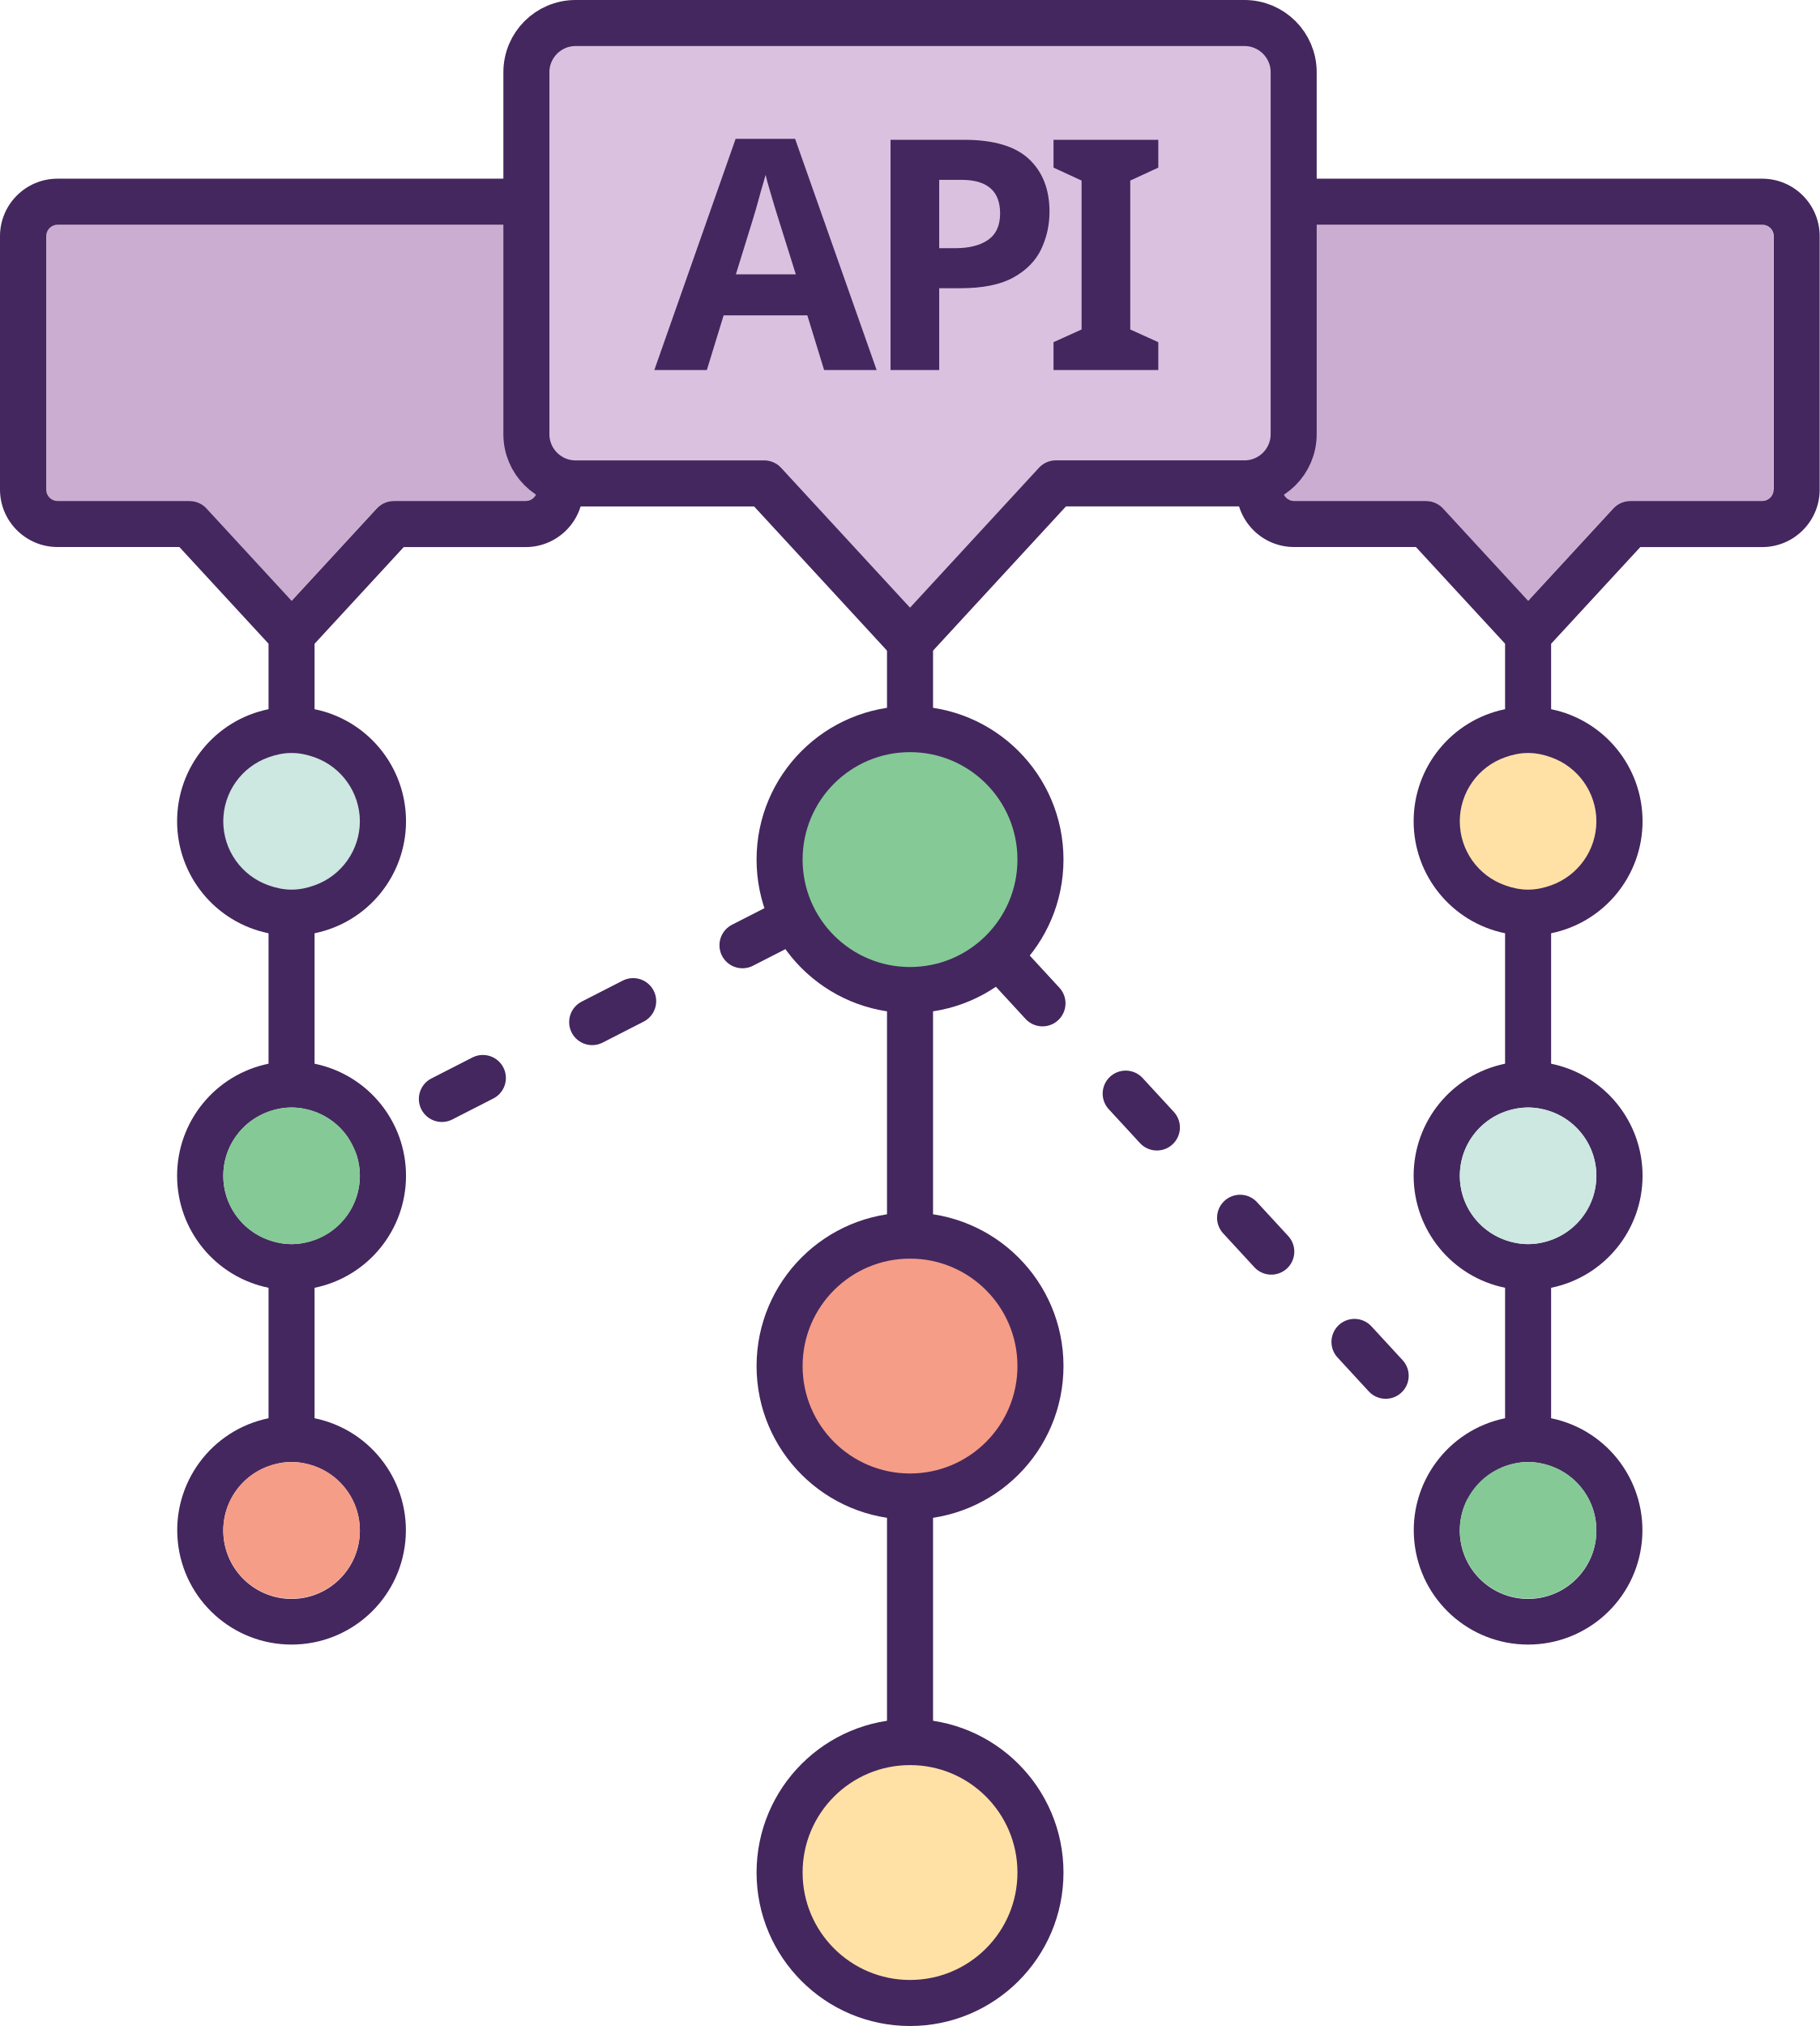
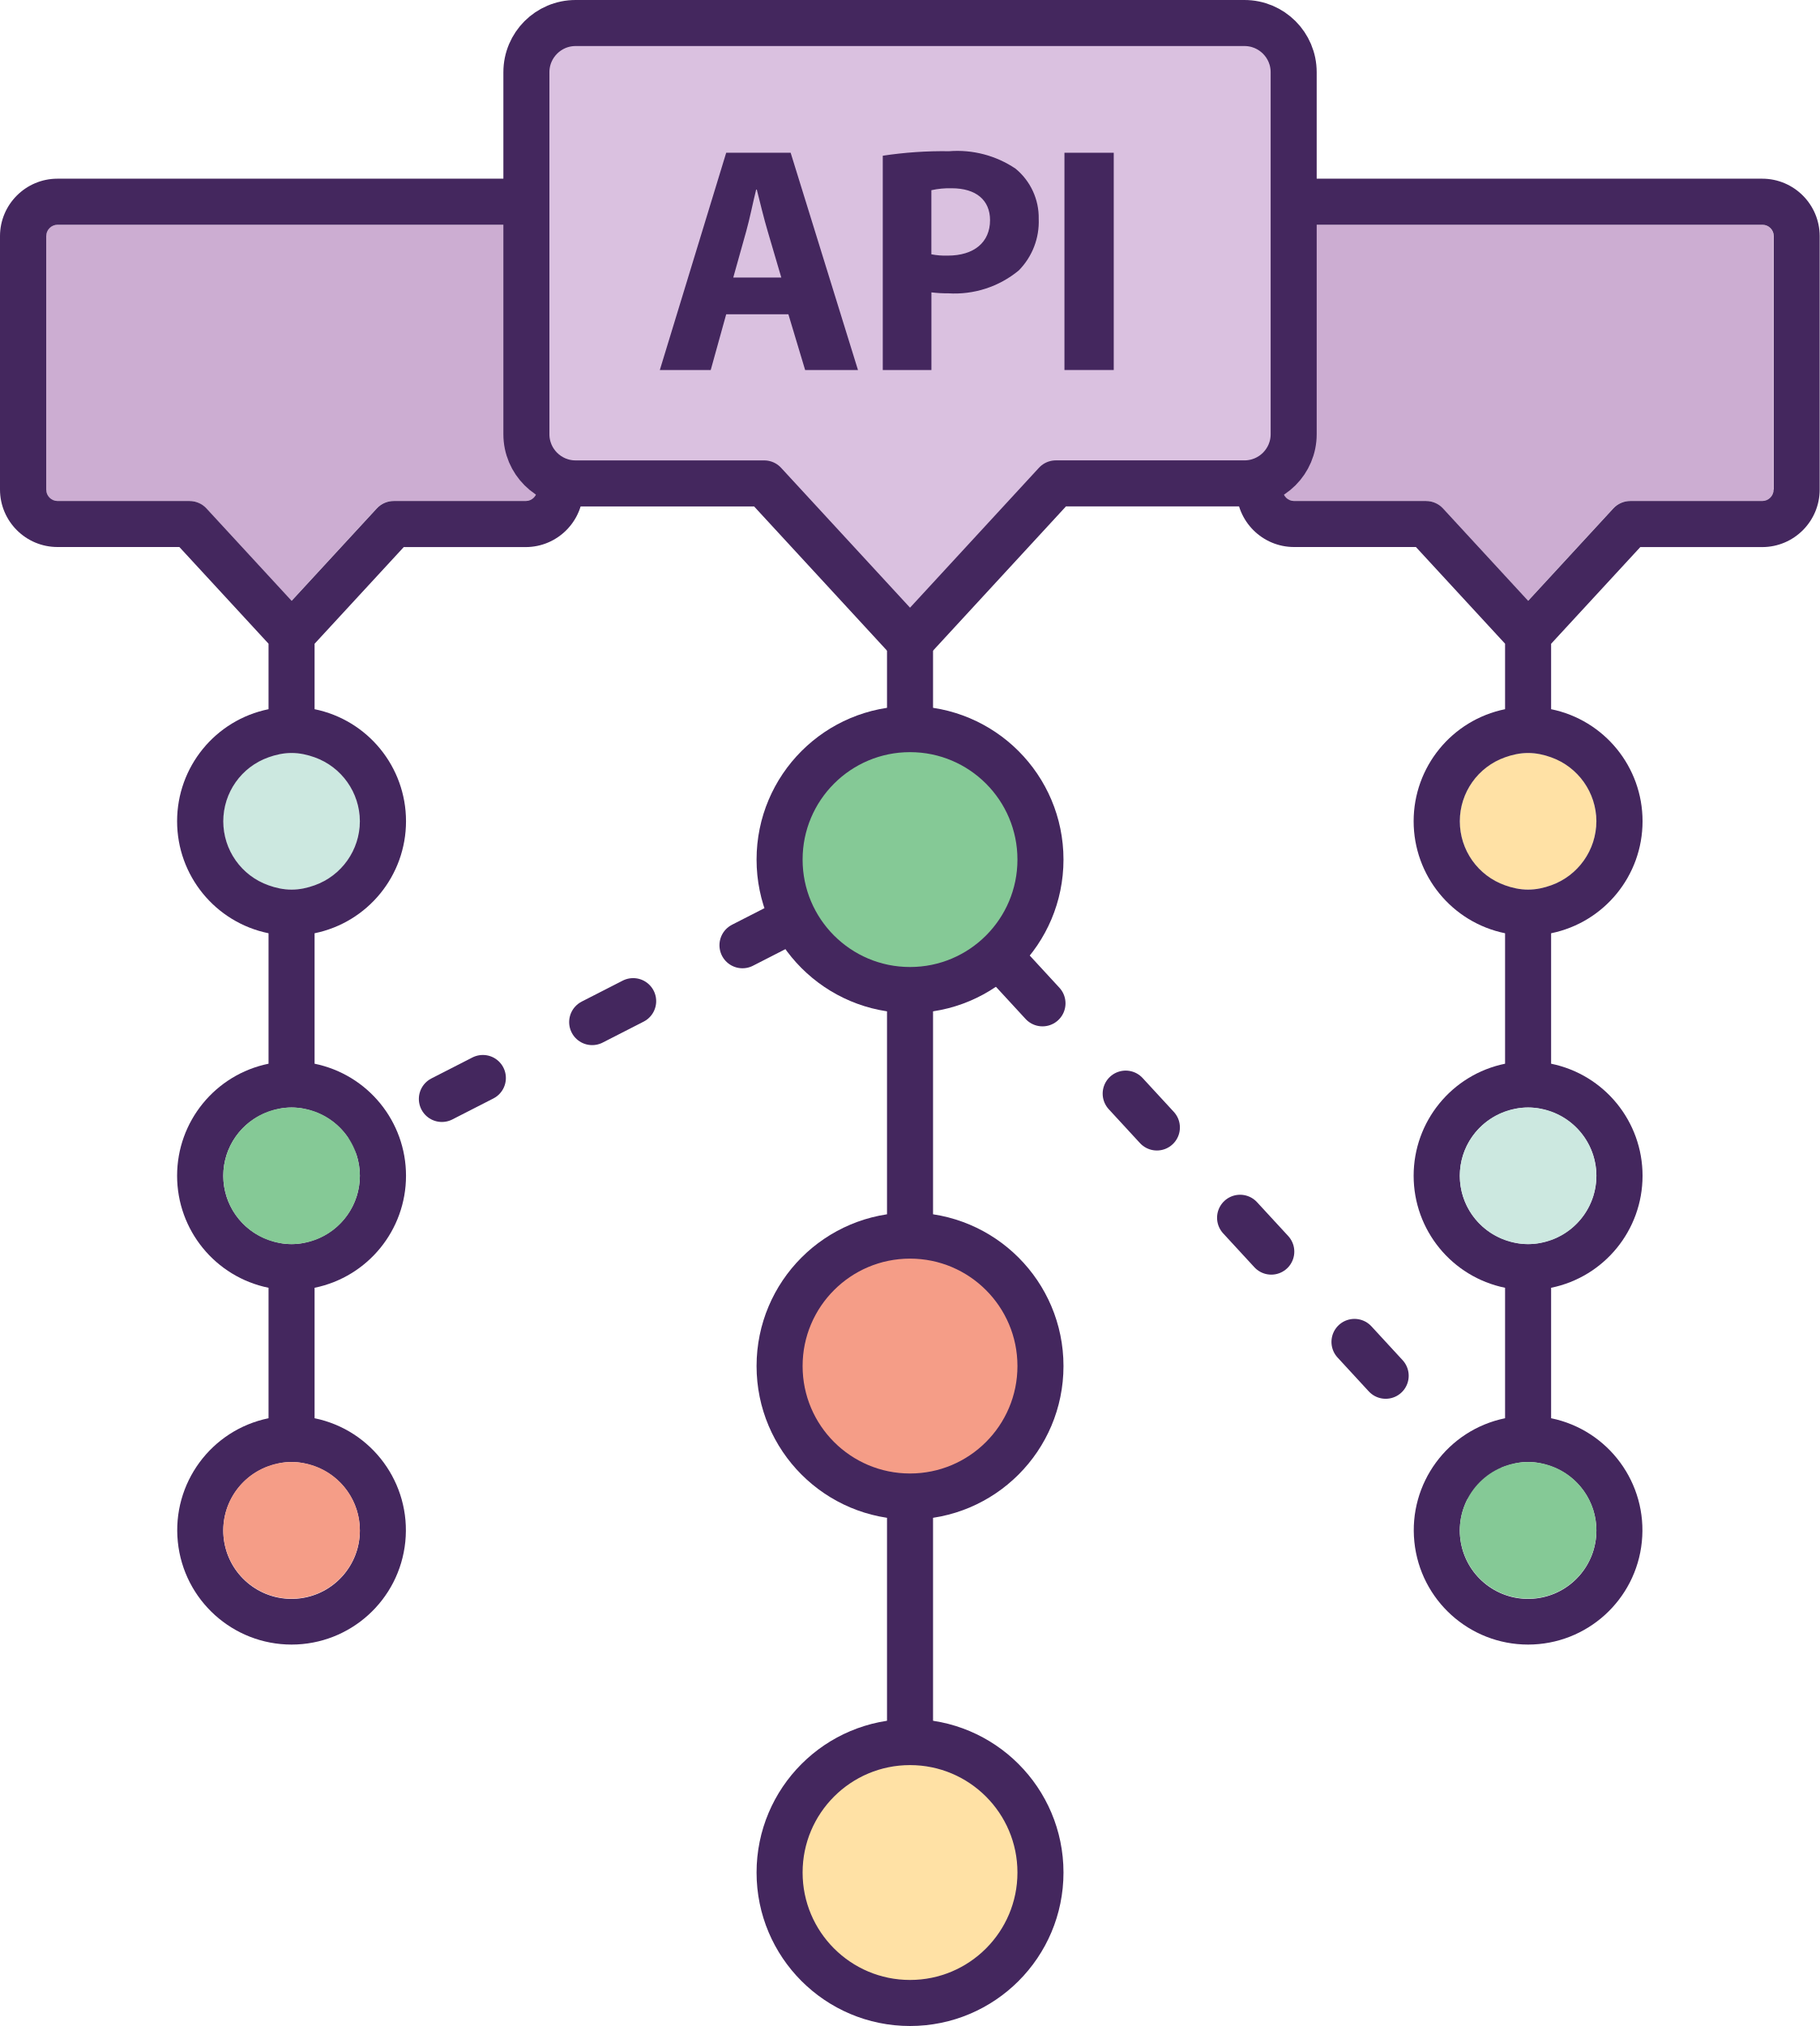
<svg xmlns="http://www.w3.org/2000/svg" id="Layer_1" data-name="Layer 1" viewBox="0 0 118.578 132.011">
  <path d="M74.966,69.79a0.745,0.745,0,0,0,.745-0.745V52.534a0.745,0.745,0,0,0-.745-0.744H44.455a0.745,0.745,0,0,0-.744.744V69.045a0.745,0.745,0,0,0,.744.745h8.6a1.5,1.5,0,0,1,1.1.483l5.55,6.021,5.55-6.021a1.5,1.5,0,0,1,1.1-.483h8.6Z" transform="translate(-40.711 -37.147)" style="fill:#ccadd2" />
  <polyline points="19 76.613 59.301 56.009 99.578 99.714" style="fill:none;stroke:#44275e;stroke-linecap:round;stroke-miterlimit:10;stroke-width:3px;stroke-dasharray:3,8" />
  <circle cx="19" cy="53.512" r="4.45" style="fill:#cce8e0" />
  <path d="M74.966,48.79H44.455a3.748,3.748,0,0,0-3.744,3.744V69.045a3.749,3.749,0,0,0,3.744,3.745H52.4l5.81,6.3v4.267a7.451,7.451,0,0,0,0,14.6v8.5a7.451,7.451,0,0,0,0,14.6v8.5a7.45,7.45,0,1,0,3,0v-8.5a7.451,7.451,0,0,0,0-14.6v-8.5a7.451,7.451,0,0,0,0-14.6V79.094l5.811-6.3h7.945a3.749,3.749,0,0,0,3.745-3.745V52.534A3.749,3.749,0,0,0,74.966,48.79ZM64.161,136.861a4.45,4.45,0,1,1-5.95-4.172,4.878,4.878,0,0,1,.714-0.2,3.927,3.927,0,0,1,1.572,0,4.872,4.872,0,0,1,.713.2A4.443,4.443,0,0,1,64.161,136.861Zm0-23.1a4.443,4.443,0,0,1-2.951,4.171,4.876,4.876,0,0,1-.713.2,3.926,3.926,0,0,1-1.572,0,4.878,4.878,0,0,1-.714-0.2,4.424,4.424,0,0,1,0-8.342,4.878,4.878,0,0,1,.714-0.2,3.927,3.927,0,0,1,1.572,0,4.872,4.872,0,0,1,.713.2A4.443,4.443,0,0,1,64.161,113.76Zm0-23.1a4.444,4.444,0,0,1-2.95,4.172,4.876,4.876,0,0,1-.714.2,3.926,3.926,0,0,1-1.572,0,4.879,4.879,0,0,1-.714-0.2h0a4.424,4.424,0,0,1,0-8.342,4.878,4.878,0,0,1,.714-0.2,3.926,3.926,0,0,1,1.572,0,4.876,4.876,0,0,1,.713.2A4.443,4.443,0,0,1,64.161,90.659Zm11.55-21.614a0.745,0.745,0,0,1-.745.745h-8.6a1.5,1.5,0,0,0-1.1.483l-5.55,6.021-5.55-6.021a1.5,1.5,0,0,0-1.1-.483h-8.6a0.745,0.745,0,0,1-.744-0.745V52.534a0.745,0.745,0,0,1,.744-0.744H74.966a0.745,0.745,0,0,1,.745.744V69.045Z" transform="translate(-40.711 -37.147)" style="fill:#44275e" />
  <path d="M155.544,69.79a0.745,0.745,0,0,0,.745-0.745V52.534a0.745,0.745,0,0,0-.745-0.744H125.033a0.745,0.745,0,0,0-.744.744V69.045a0.745,0.745,0,0,0,.744.745h8.6a1.5,1.5,0,0,1,1.1.483l5.55,6.021,5.55-6.021a1.5,1.5,0,0,1,1.1-.483h8.6Z" transform="translate(-40.711 -37.147)" style="fill:#ccadd2" />
  <circle cx="19" cy="76.613" r="4.45" style="fill:#85c996" />
  <circle cx="19" cy="99.714" r="4.45" style="fill:#f59d87" />
  <circle cx="99.578" cy="53.512" r="4.45" style="fill:#ffe1a5" />
  <path d="M155.544,48.79H125.033a3.748,3.748,0,0,0-3.744,3.744V69.045a3.749,3.749,0,0,0,3.744,3.745h7.945l5.81,6.3v4.267a7.451,7.451,0,0,0,0,14.6v8.5a7.451,7.451,0,0,0,0,14.6v8.5a7.45,7.45,0,1,0,3,0v-8.5a7.451,7.451,0,0,0,0-14.6v-8.5a7.451,7.451,0,0,0,0-14.6V79.094l5.811-6.3h7.945a3.749,3.749,0,0,0,3.745-3.745V52.534A3.749,3.749,0,0,0,155.544,48.79Zm-10.806,88.071a4.45,4.45,0,1,1-5.95-4.172,4.878,4.878,0,0,1,.714-0.2,3.927,3.927,0,0,1,1.572,0,4.872,4.872,0,0,1,.713.2A4.443,4.443,0,0,1,144.739,136.861Zm0-23.1a4.443,4.443,0,0,1-2.951,4.171,4.876,4.876,0,0,1-.713.2,3.926,3.926,0,0,1-1.572,0,4.878,4.878,0,0,1-.714-0.2,4.424,4.424,0,0,1,0-8.342,4.878,4.878,0,0,1,.714-0.2,3.927,3.927,0,0,1,1.572,0,4.872,4.872,0,0,1,.713.2A4.443,4.443,0,0,1,144.739,113.76Zm0-23.1a4.444,4.444,0,0,1-2.95,4.172,4.876,4.876,0,0,1-.714.2,3.926,3.926,0,0,1-1.572,0,4.879,4.879,0,0,1-.714-0.2h0a4.424,4.424,0,0,1,0-8.342,4.878,4.878,0,0,1,.714-0.2,3.926,3.926,0,0,1,1.572,0,4.876,4.876,0,0,1,.713.2A4.443,4.443,0,0,1,144.739,90.659Zm11.55-21.614a0.745,0.745,0,0,1-.745.745h-8.6a1.5,1.5,0,0,0-1.1.483l-5.55,6.021-5.55-6.021a1.5,1.5,0,0,0-1.1-.483h-8.6a0.745,0.745,0,0,1-.744-0.745V52.534a0.745,0.745,0,0,1,.744-0.744h30.511a0.745,0.745,0,0,1,.745.744V69.045Z" transform="translate(-40.711 -37.147)" style="fill:#44275e" />
  <line x1="59.301" y1="38.103" x2="59.301" y2="121.782" style="fill:none;stroke:#44275e;stroke-linecap:round;stroke-miterlimit:10;stroke-width:3px" />
  <circle cx="99.578" cy="76.613" r="4.45" style="fill:#cce8e0" />
  <circle cx="99.578" cy="99.714" r="4.45" style="fill:#85c996" />
  <path d="M121.806,38.647H78.219a3.206,3.206,0,0,0-3.206,3.206V65.44a3.206,3.206,0,0,0,3.206,3.206H90.508L95.26,73.8l4.752,5.156,4.752-5.156,4.752-5.156h12.29a3.206,3.206,0,0,0,3.206-3.206V41.853A3.206,3.206,0,0,0,121.806,38.647Z" transform="translate(-40.711 -37.147)" style="fill:#dac1e0;stroke:#44275e;stroke-linejoin:round;stroke-width:3px" />
-   <text transform="translate(42.64 24.109)" style="font-size:21px;fill:#44275e;font-family:Myriad Pro;font-weight:700">A<tspan x="13.499" y="0">P</tspan>
-     <tspan x="25.338" y="0">I</tspan>
-   </text>
+   <path d="M88.033,57.624l-1.008,3.632H83.708L88.033,47.1h4.2L96.62,61.256H93.177l-1.092-3.632H88.033Zm3.59-2.395-0.882-3c-0.252-.84-0.5-1.89-0.714-2.729H89.985c-0.21.84-.42,1.911-0.651,2.729l-0.84,3h3.128Z" transform="translate(-40.711 -37.147)" style="fill:#44275e" />
+   <path d="M98.235,47.294A26.175,26.175,0,0,1,102.561,47a6.789,6.789,0,0,1,4.325,1.135,4.136,4.136,0,0,1,1.512,3.275,4.526,4.526,0,0,1-1.3,3.359,6.565,6.565,0,0,1-4.6,1.49,8.229,8.229,0,0,1-1.092-.062v5.06h-3.17V47.294Zm3.17,6.424a4.869,4.869,0,0,0,1.071.084c1.7,0,2.75-.86,2.75-2.309,0-1.3-.9-2.079-2.5-2.079a5.482,5.482,0,0,0-1.323.126v4.178Z" transform="translate(-40.711 -37.147)" style="fill:#44275e" />
+   <path d="M113.287,47.1V61.256h-3.212V47.1h3.212Z" transform="translate(-40.711 -37.147)" style="fill:#44275e" />
  <circle cx="59.301" cy="56.009" r="8.5" style="fill:#85c996;stroke:#44275e;stroke-miterlimit:10;stroke-width:3px" />
  <circle cx="59.301" cy="89.01" r="8.5" style="fill:#f59d87;stroke:#44275e;stroke-miterlimit:10;stroke-width:3px" />
  <circle cx="59.301" cy="122.011" r="8.5" style="fill:#ffe1a5;stroke:#44275e;stroke-miterlimit:10;stroke-width:3px" />
</svg>
